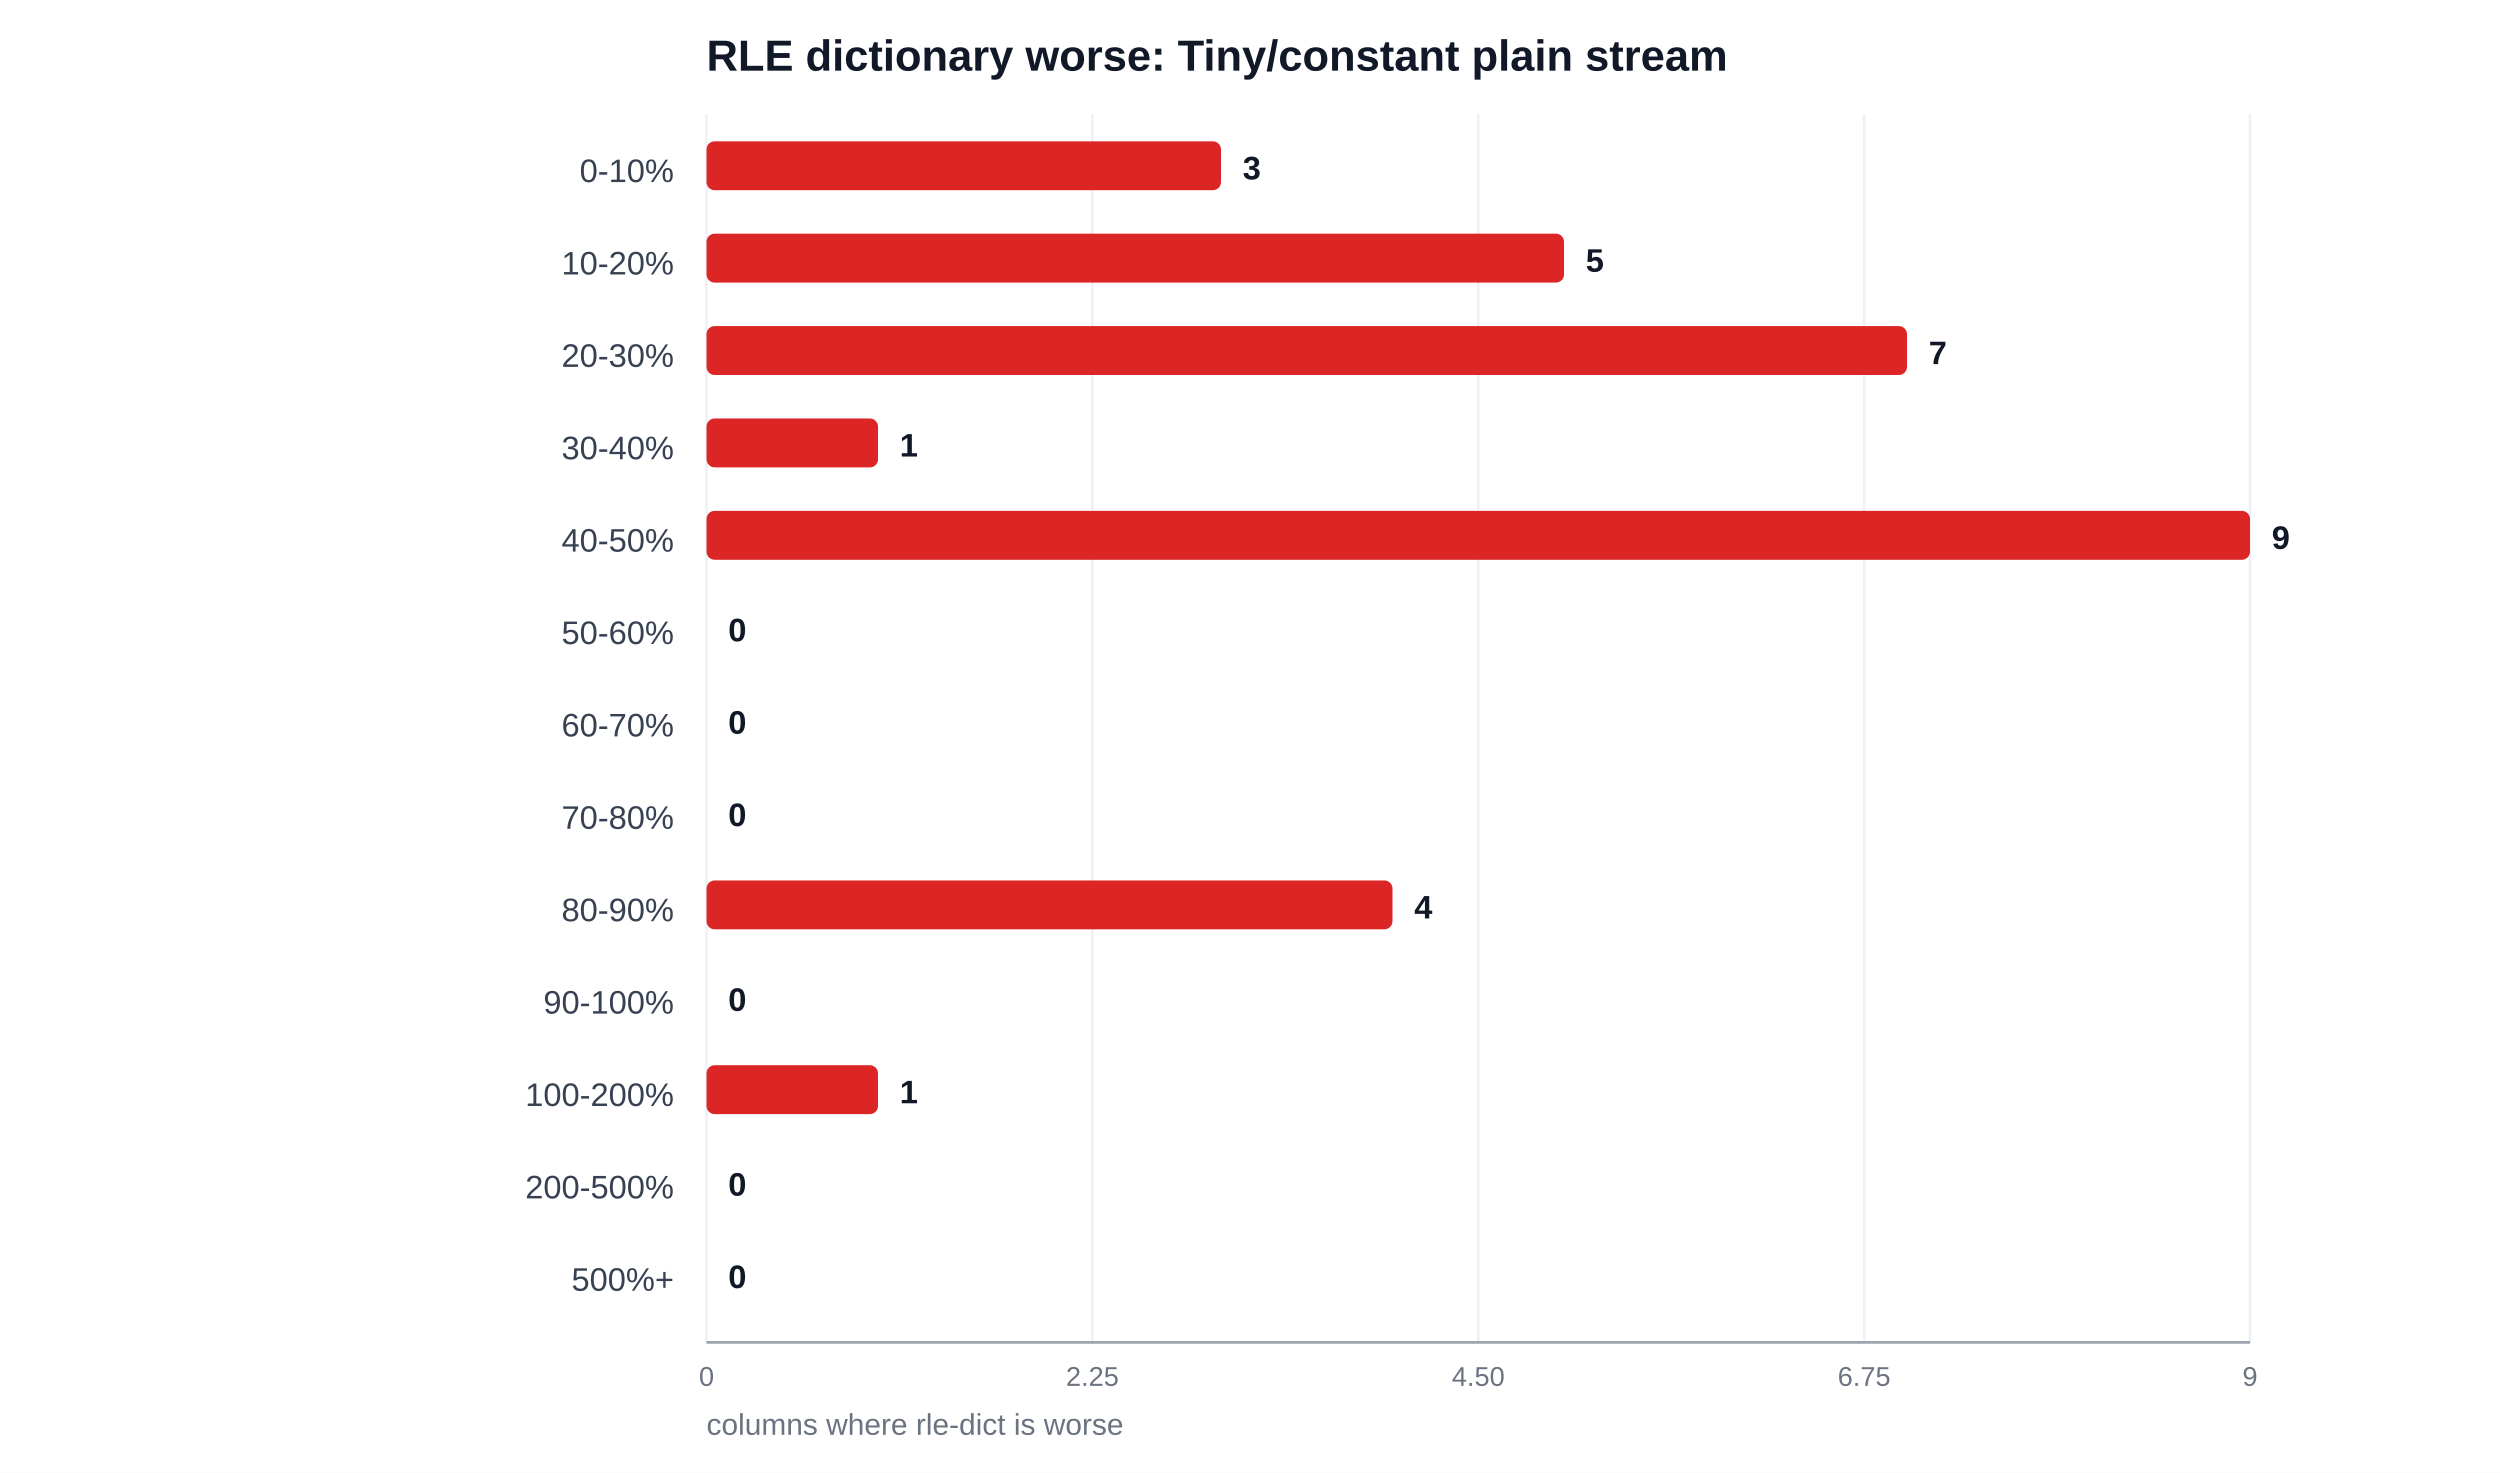
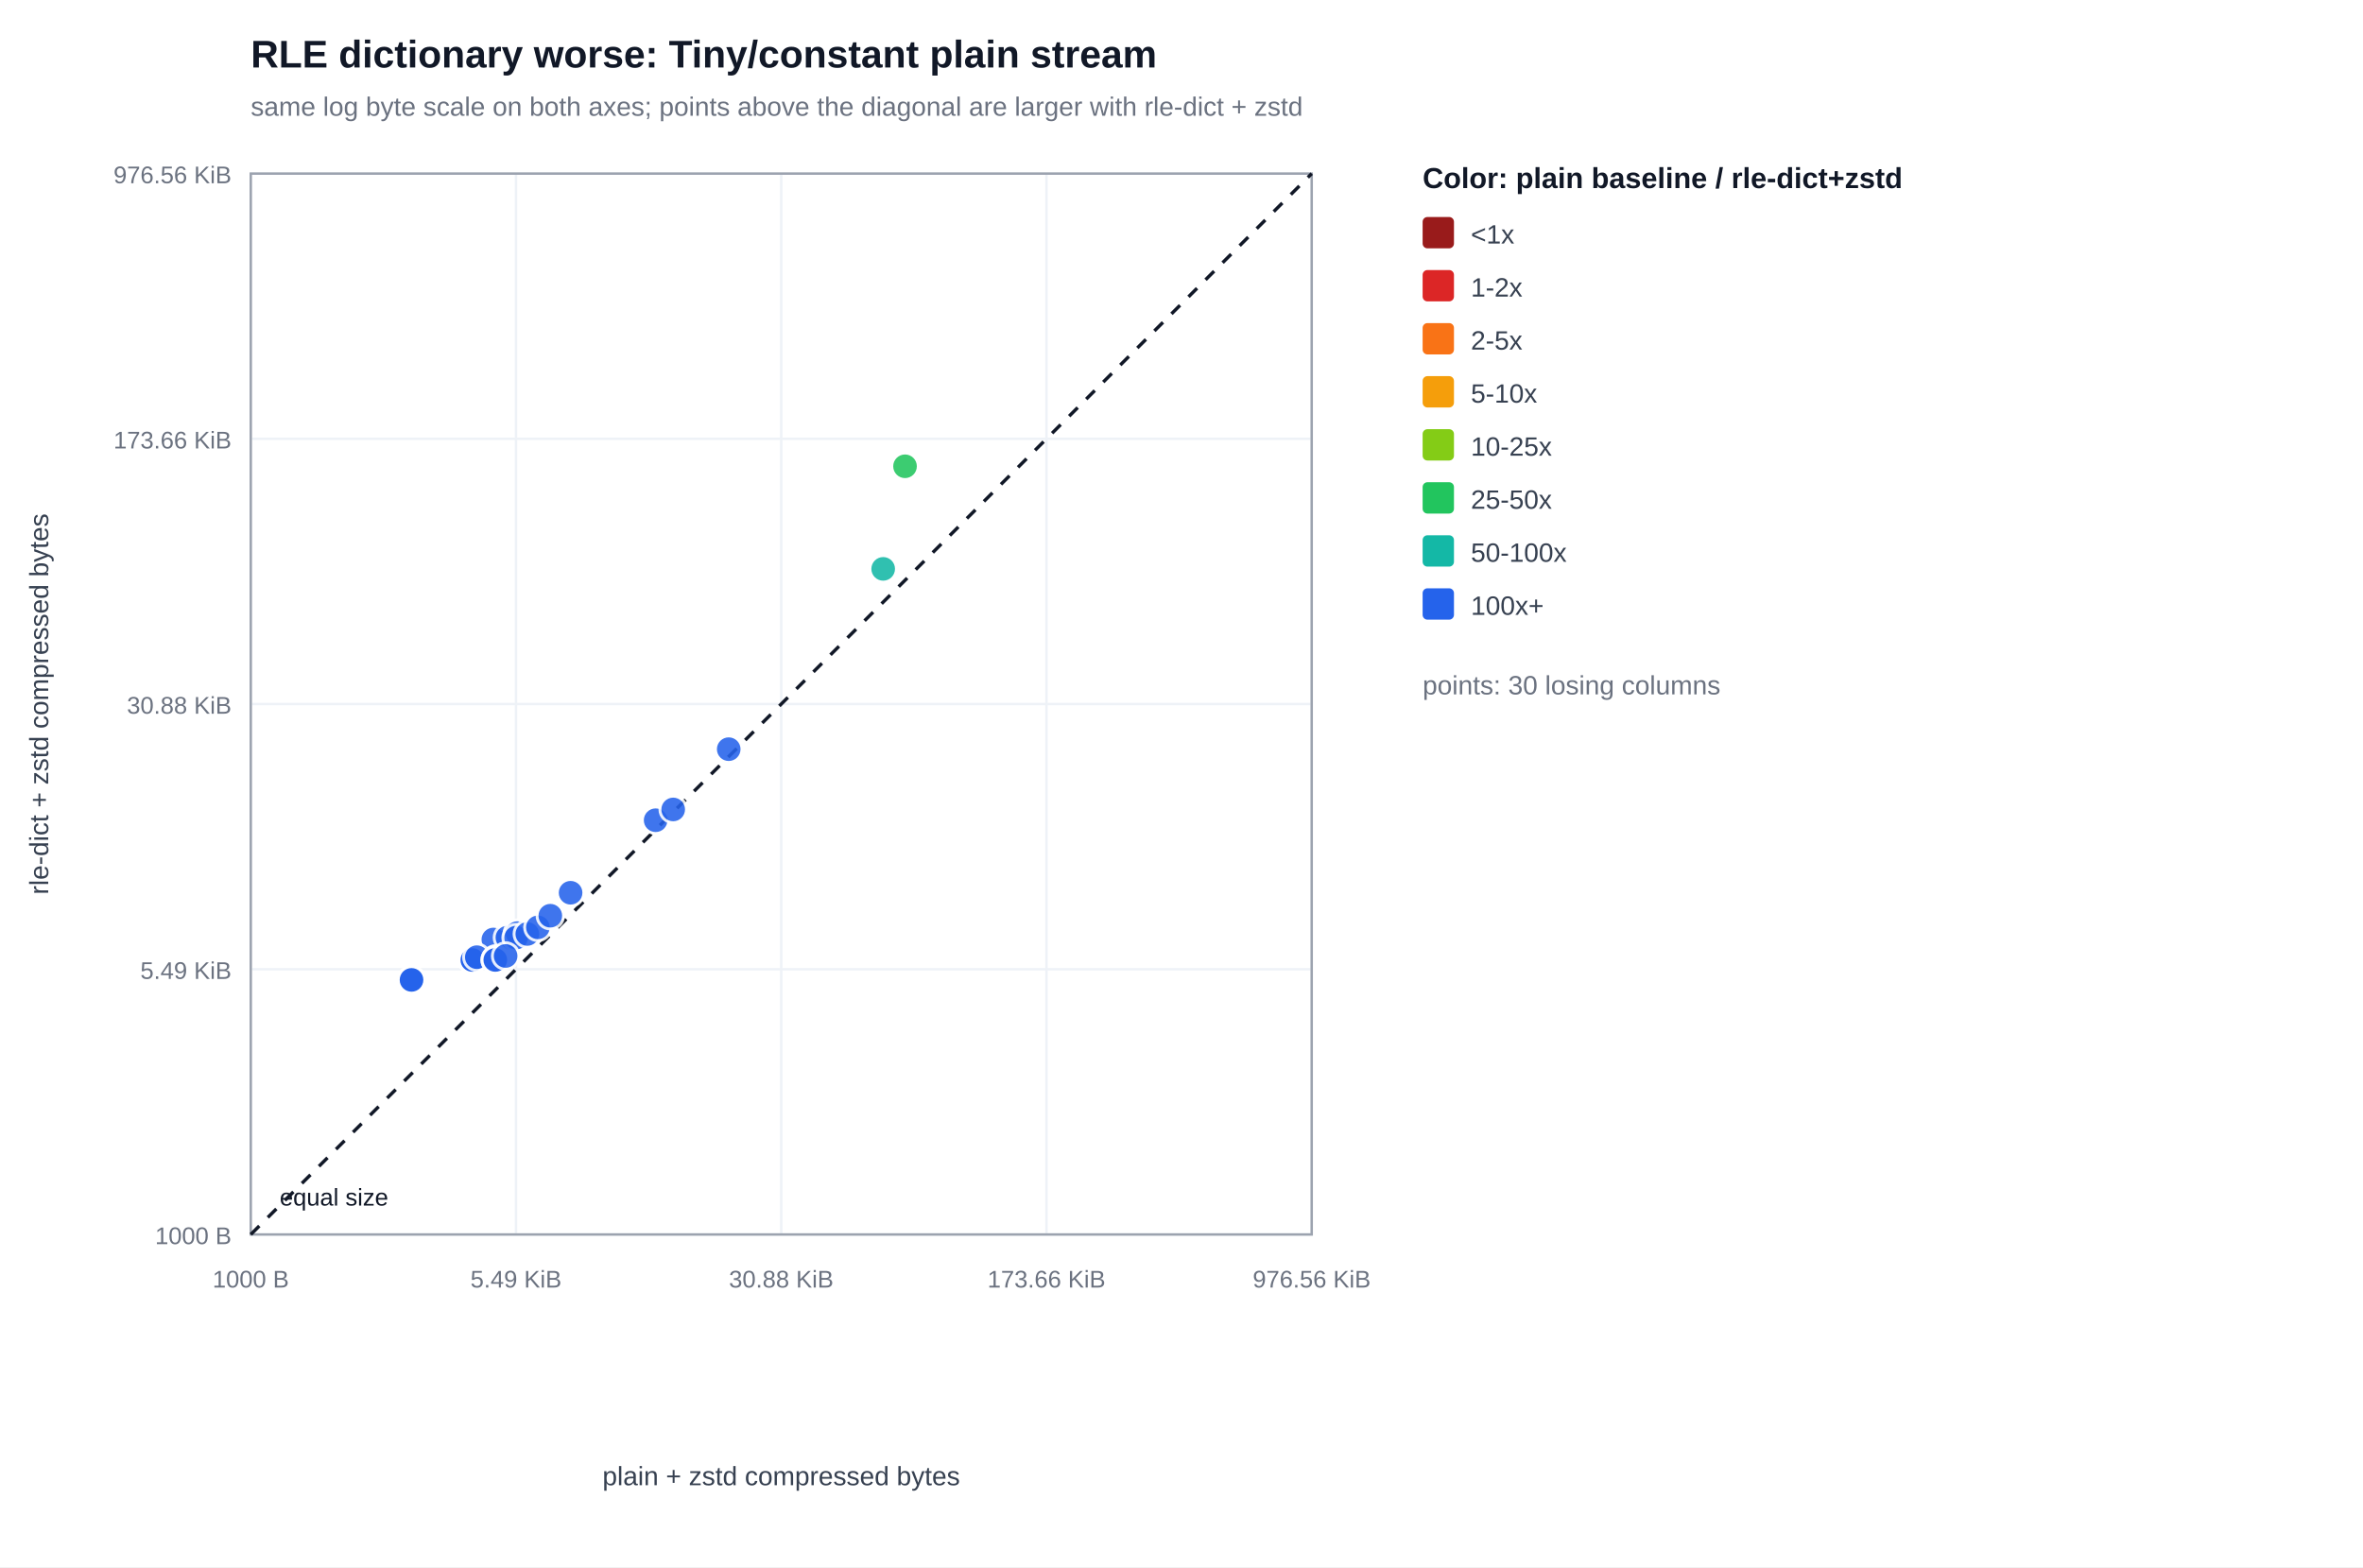
- <svg xmlns="http://www.w3.org/2000/svg" width="920" height="542" viewBox="0 0 920 542">
+ <svg xmlns="http://www.w3.org/2000/svg" width="980" height="650" viewBox="0 0 980 650">
  <rect width="100%" height="100%" fill="#ffffff" />
-   <text x="260" y="26" font-family="Arial, sans-serif" font-size="16" font-weight="700" fill="#111827">RLE dictionary worse: Tiny/constant plain stream</text>
-   <text x="260" y="528" font-family="Arial, sans-serif" font-size="11" fill="#6b7280">columns where rle-dict is worse</text>
-   <line x1="260.00" y1="42" x2="260.00" y2="494" stroke="#eef2f7" stroke-width="1" />
-   <text x="260.00" y="510" font-family="Arial, sans-serif" font-size="10" text-anchor="middle" fill="#6b7280">0</text>
-   <line x1="402.00" y1="42" x2="402.00" y2="494" stroke="#eef2f7" stroke-width="1" />
-   <text x="402.00" y="510" font-family="Arial, sans-serif" font-size="10" text-anchor="middle" fill="#6b7280">2.25</text>
-   <line x1="544.00" y1="42" x2="544.00" y2="494" stroke="#eef2f7" stroke-width="1" />
-   <text x="544.00" y="510" font-family="Arial, sans-serif" font-size="10" text-anchor="middle" fill="#6b7280">4.50</text>
-   <line x1="686.00" y1="42" x2="686.00" y2="494" stroke="#eef2f7" stroke-width="1" />
-   <text x="686.00" y="510" font-family="Arial, sans-serif" font-size="10" text-anchor="middle" fill="#6b7280">6.75</text>
-   <line x1="828.00" y1="42" x2="828.00" y2="494" stroke="#eef2f7" stroke-width="1" />
-   <text x="828.00" y="510" font-family="Arial, sans-serif" font-size="10" text-anchor="middle" fill="#6b7280">9</text>
-   <line x1="260" y1="494" x2="828" y2="494" stroke="#9ca3af" stroke-width="1" />
-   <text x="248" y="67" font-family="Arial, sans-serif" font-size="12" text-anchor="end" fill="#374151">0-10%</text>
-   <rect x="260" y="52" width="189.33" height="18" rx="3" fill="#dc2626" />
-   <text x="457.33" y="66" font-family="Arial, sans-serif" font-size="12" font-weight="700" fill="#111827">3</text>
-   <text x="248" y="101" font-family="Arial, sans-serif" font-size="12" text-anchor="end" fill="#374151">10-20%</text>
-   <rect x="260" y="86" width="315.56" height="18" rx="3" fill="#dc2626" />
-   <text x="583.56" y="100" font-family="Arial, sans-serif" font-size="12" font-weight="700" fill="#111827">5</text>
-   <text x="248" y="135" font-family="Arial, sans-serif" font-size="12" text-anchor="end" fill="#374151">20-30%</text>
-   <rect x="260" y="120" width="441.78" height="18" rx="3" fill="#dc2626" />
-   <text x="709.78" y="134" font-family="Arial, sans-serif" font-size="12" font-weight="700" fill="#111827">7</text>
-   <text x="248" y="169" font-family="Arial, sans-serif" font-size="12" text-anchor="end" fill="#374151">30-40%</text>
-   <rect x="260" y="154" width="63.11" height="18" rx="3" fill="#dc2626" />
-   <text x="331.11" y="168" font-family="Arial, sans-serif" font-size="12" font-weight="700" fill="#111827">1</text>
-   <text x="248" y="203" font-family="Arial, sans-serif" font-size="12" text-anchor="end" fill="#374151">40-50%</text>
-   <rect x="260" y="188" width="568.00" height="18" rx="3" fill="#dc2626" />
-   <text x="836.00" y="202" font-family="Arial, sans-serif" font-size="12" font-weight="700" fill="#111827">9</text>
-   <text x="248" y="237" font-family="Arial, sans-serif" font-size="12" text-anchor="end" fill="#374151">50-60%</text>
-   <rect x="260" y="222" width="0.00" height="18" rx="3" fill="#dc2626" />
-   <text x="268.00" y="236" font-family="Arial, sans-serif" font-size="12" font-weight="700" fill="#111827">0</text>
-   <text x="248" y="271" font-family="Arial, sans-serif" font-size="12" text-anchor="end" fill="#374151">60-70%</text>
-   <rect x="260" y="256" width="0.00" height="18" rx="3" fill="#dc2626" />
-   <text x="268.00" y="270" font-family="Arial, sans-serif" font-size="12" font-weight="700" fill="#111827">0</text>
-   <text x="248" y="305" font-family="Arial, sans-serif" font-size="12" text-anchor="end" fill="#374151">70-80%</text>
-   <rect x="260" y="290" width="0.00" height="18" rx="3" fill="#dc2626" />
-   <text x="268.00" y="304" font-family="Arial, sans-serif" font-size="12" font-weight="700" fill="#111827">0</text>
-   <text x="248" y="339" font-family="Arial, sans-serif" font-size="12" text-anchor="end" fill="#374151">80-90%</text>
-   <rect x="260" y="324" width="252.44" height="18" rx="3" fill="#dc2626" />
-   <text x="520.44" y="338" font-family="Arial, sans-serif" font-size="12" font-weight="700" fill="#111827">4</text>
-   <text x="248" y="373" font-family="Arial, sans-serif" font-size="12" text-anchor="end" fill="#374151">90-100%</text>
-   <rect x="260" y="358" width="0.00" height="18" rx="3" fill="#dc2626" />
-   <text x="268.00" y="372" font-family="Arial, sans-serif" font-size="12" font-weight="700" fill="#111827">0</text>
-   <text x="248" y="407" font-family="Arial, sans-serif" font-size="12" text-anchor="end" fill="#374151">100-200%</text>
-   <rect x="260" y="392" width="63.11" height="18" rx="3" fill="#dc2626" />
-   <text x="331.11" y="406" font-family="Arial, sans-serif" font-size="12" font-weight="700" fill="#111827">1</text>
-   <text x="248" y="441" font-family="Arial, sans-serif" font-size="12" text-anchor="end" fill="#374151">200-500%</text>
-   <rect x="260" y="426" width="0.00" height="18" rx="3" fill="#dc2626" />
-   <text x="268.00" y="440" font-family="Arial, sans-serif" font-size="12" font-weight="700" fill="#111827">0</text>
-   <text x="248" y="475" font-family="Arial, sans-serif" font-size="12" text-anchor="end" fill="#374151">500%+</text>
-   <rect x="260" y="460" width="0.00" height="18" rx="3" fill="#dc2626" />
-   <text x="268.00" y="474" font-family="Arial, sans-serif" font-size="12" font-weight="700" fill="#111827">0</text>
+   <text x="104" y="28" font-family="Arial, sans-serif" font-size="16" font-weight="700" fill="#111827">RLE dictionary worse: Tiny/constant plain stream</text>
+   <text x="104" y="48" font-family="Arial, sans-serif" font-size="11" fill="#6b7280">same log byte scale on both axes; points above the diagonal are larger with rle-dict + zstd</text>
+   <line x1="104.00" y1="72" x2="104.00" y2="512" stroke="#eef2f7" stroke-width="1" />
+   <line x1="104" y1="512.00" x2="544" y2="512.00" stroke="#eef2f7" stroke-width="1" />
+   <text x="104.00" y="534" font-family="Arial, sans-serif" font-size="10" text-anchor="middle" fill="#6b7280">1000 B</text>
+   <text x="96" y="516.00" font-family="Arial, sans-serif" font-size="10" text-anchor="end" fill="#6b7280">1000 B</text>
+   <line x1="214.00" y1="72" x2="214.00" y2="512" stroke="#eef2f7" stroke-width="1" />
+   <line x1="104" y1="402.00" x2="544" y2="402.00" stroke="#eef2f7" stroke-width="1" />
+   <text x="214.00" y="534" font-family="Arial, sans-serif" font-size="10" text-anchor="middle" fill="#6b7280">5.49 KiB</text>
+   <text x="96" y="406.00" font-family="Arial, sans-serif" font-size="10" text-anchor="end" fill="#6b7280">5.49 KiB</text>
+   <line x1="324.00" y1="72" x2="324.00" y2="512" stroke="#eef2f7" stroke-width="1" />
+   <line x1="104" y1="292.00" x2="544" y2="292.00" stroke="#eef2f7" stroke-width="1" />
+   <text x="324.00" y="534" font-family="Arial, sans-serif" font-size="10" text-anchor="middle" fill="#6b7280">30.88 KiB</text>
+   <text x="96" y="296.00" font-family="Arial, sans-serif" font-size="10" text-anchor="end" fill="#6b7280">30.88 KiB</text>
+   <line x1="434.00" y1="72" x2="434.00" y2="512" stroke="#eef2f7" stroke-width="1" />
+   <line x1="104" y1="182.00" x2="544" y2="182.00" stroke="#eef2f7" stroke-width="1" />
+   <text x="434.00" y="534" font-family="Arial, sans-serif" font-size="10" text-anchor="middle" fill="#6b7280">173.66 KiB</text>
+   <text x="96" y="186.00" font-family="Arial, sans-serif" font-size="10" text-anchor="end" fill="#6b7280">173.66 KiB</text>
+   <line x1="544.00" y1="72" x2="544.00" y2="512" stroke="#eef2f7" stroke-width="1" />
+   <line x1="104" y1="72.00" x2="544" y2="72.00" stroke="#eef2f7" stroke-width="1" />
+   <text x="544.00" y="534" font-family="Arial, sans-serif" font-size="10" text-anchor="middle" fill="#6b7280">976.56 KiB</text>
+   <text x="96" y="76.00" font-family="Arial, sans-serif" font-size="10" text-anchor="end" fill="#6b7280">976.56 KiB</text>
+   <rect x="104" y="72" width="440" height="440" fill="none" stroke="#9ca3af" stroke-width="1" />
+   <line x1="104" y1="512" x2="544" y2="72" stroke="#111827" stroke-width="1.4" stroke-dasharray="5 5" />
+   <text x="116" y="500" font-family="Arial, sans-serif" font-size="10" fill="#111827">equal size</text>
+   <circle cx="375.34" cy="193.39" r="5.5" fill="#22c55e" stroke="#ffffff" stroke-width="1.2" opacity="0.88" />
+   <circle cx="170.67" cy="406.41" r="5.5" fill="#2563eb" stroke="#ffffff" stroke-width="1.2" opacity="0.88" />
+   <circle cx="170.67" cy="406.41" r="5.5" fill="#2563eb" stroke="#ffffff" stroke-width="1.2" opacity="0.88" />
+   <circle cx="170.67" cy="406.41" r="5.5" fill="#2563eb" stroke="#ffffff" stroke-width="1.2" opacity="0.88" />
+   <circle cx="170.67" cy="406.41" r="5.5" fill="#2563eb" stroke="#ffffff" stroke-width="1.2" opacity="0.88" />
+   <circle cx="195.83" cy="398.14" r="5.5" fill="#2563eb" stroke="#ffffff" stroke-width="1.2" opacity="0.88" />
+   <circle cx="195.83" cy="398.14" r="5.5" fill="#2563eb" stroke="#ffffff" stroke-width="1.2" opacity="0.88" />
+   <circle cx="195.83" cy="398.14" r="5.5" fill="#2563eb" stroke="#ffffff" stroke-width="1.2" opacity="0.88" />
+   <circle cx="195.83" cy="398.14" r="5.5" fill="#2563eb" stroke="#ffffff" stroke-width="1.2" opacity="0.88" />
+   <circle cx="195.83" cy="398.14" r="5.5" fill="#2563eb" stroke="#ffffff" stroke-width="1.2" opacity="0.88" />
+   <circle cx="195.83" cy="398.14" r="5.5" fill="#2563eb" stroke="#ffffff" stroke-width="1.2" opacity="0.88" />
+   <circle cx="195.83" cy="398.14" r="5.5" fill="#2563eb" stroke="#ffffff" stroke-width="1.2" opacity="0.88" />
+   <circle cx="195.89" cy="398.14" r="5.5" fill="#2563eb" stroke="#ffffff" stroke-width="1.2" opacity="0.88" />
+   <circle cx="204.61" cy="389.66" r="5.5" fill="#2563eb" stroke="#ffffff" stroke-width="1.2" opacity="0.88" />
+   <circle cx="197.75" cy="396.99" r="5.5" fill="#2563eb" stroke="#ffffff" stroke-width="1.2" opacity="0.88" />
+   <circle cx="210.44" cy="388.86" r="5.5" fill="#2563eb" stroke="#ffffff" stroke-width="1.2" opacity="0.88" />
+   <circle cx="214.58" cy="387.01" r="5.5" fill="#2563eb" stroke="#ffffff" stroke-width="1.2" opacity="0.88" />
+   <circle cx="366.28" cy="235.94" r="5.5" fill="#14b8a6" stroke="#ffffff" stroke-width="1.2" opacity="0.88" />
+   <circle cx="214.04" cy="388.89" r="5.5" fill="#2563eb" stroke="#ffffff" stroke-width="1.2" opacity="0.88" />
+   <circle cx="205.63" cy="397.66" r="5.5" fill="#2563eb" stroke="#ffffff" stroke-width="1.2" opacity="0.88" />
+   <circle cx="205.29" cy="398.13" r="5.5" fill="#2563eb" stroke="#ffffff" stroke-width="1.2" opacity="0.88" />
+   <circle cx="205.42" cy="398.14" r="5.5" fill="#2563eb" stroke="#ffffff" stroke-width="1.2" opacity="0.88" />
+   <circle cx="218.69" cy="387.36" r="5.5" fill="#2563eb" stroke="#ffffff" stroke-width="1.2" opacity="0.88" />
+   <circle cx="209.70" cy="396.49" r="5.5" fill="#2563eb" stroke="#ffffff" stroke-width="1.2" opacity="0.88" />
+   <circle cx="236.64" cy="370.27" r="5.5" fill="#2563eb" stroke="#ffffff" stroke-width="1.2" opacity="0.88" />
+   <circle cx="223.08" cy="384.62" r="5.5" fill="#2563eb" stroke="#ffffff" stroke-width="1.2" opacity="0.88" />
+   <circle cx="228.23" cy="379.79" r="5.5" fill="#2563eb" stroke="#ffffff" stroke-width="1.2" opacity="0.88" />
+   <circle cx="271.91" cy="340.19" r="5.5" fill="#2563eb" stroke="#ffffff" stroke-width="1.2" opacity="0.88" />
+   <circle cx="302.22" cy="310.72" r="5.5" fill="#2563eb" stroke="#ffffff" stroke-width="1.2" opacity="0.88" />
+   <circle cx="279.19" cy="335.72" r="5.5" fill="#2563eb" stroke="#ffffff" stroke-width="1.2" opacity="0.88" />
+   <text x="324" y="616" font-family="Arial, sans-serif" font-size="11" text-anchor="middle" fill="#374151">plain + zstd compressed bytes</text>
+   <text x="20" y="292" transform="rotate(-90 20 292)" font-family="Arial, sans-serif" font-size="11" text-anchor="middle" fill="#374151">rle-dict + zstd compressed bytes</text>
+   <text x="590" y="78" font-family="Arial, sans-serif" font-size="12" font-weight="700" fill="#111827">Color: plain baseline / rle-dict+zstd</text>
+   <rect x="590" y="90" width="13" height="13" rx="2" fill="#991b1b" />
+   <text x="610" y="101" font-family="Arial, sans-serif" font-size="11" fill="#374151">&lt;1x</text>
+   <rect x="590" y="112" width="13" height="13" rx="2" fill="#dc2626" />
+   <text x="610" y="123" font-family="Arial, sans-serif" font-size="11" fill="#374151">1-2x</text>
+   <rect x="590" y="134" width="13" height="13" rx="2" fill="#f97316" />
+   <text x="610" y="145" font-family="Arial, sans-serif" font-size="11" fill="#374151">2-5x</text>
+   <rect x="590" y="156" width="13" height="13" rx="2" fill="#f59e0b" />
+   <text x="610" y="167" font-family="Arial, sans-serif" font-size="11" fill="#374151">5-10x</text>
+   <rect x="590" y="178" width="13" height="13" rx="2" fill="#84cc16" />
+   <text x="610" y="189" font-family="Arial, sans-serif" font-size="11" fill="#374151">10-25x</text>
+   <rect x="590" y="200" width="13" height="13" rx="2" fill="#22c55e" />
+   <text x="610" y="211" font-family="Arial, sans-serif" font-size="11" fill="#374151">25-50x</text>
+   <rect x="590" y="222" width="13" height="13" rx="2" fill="#14b8a6" />
+   <text x="610" y="233" font-family="Arial, sans-serif" font-size="11" fill="#374151">50-100x</text>
+   <rect x="590" y="244" width="13" height="13" rx="2" fill="#2563eb" />
+   <text x="610" y="255" font-family="Arial, sans-serif" font-size="11" fill="#374151">100x+</text>
+   <text x="590" y="288" font-family="Arial, sans-serif" font-size="11" fill="#6b7280">points: 30 losing columns</text>
</svg>
